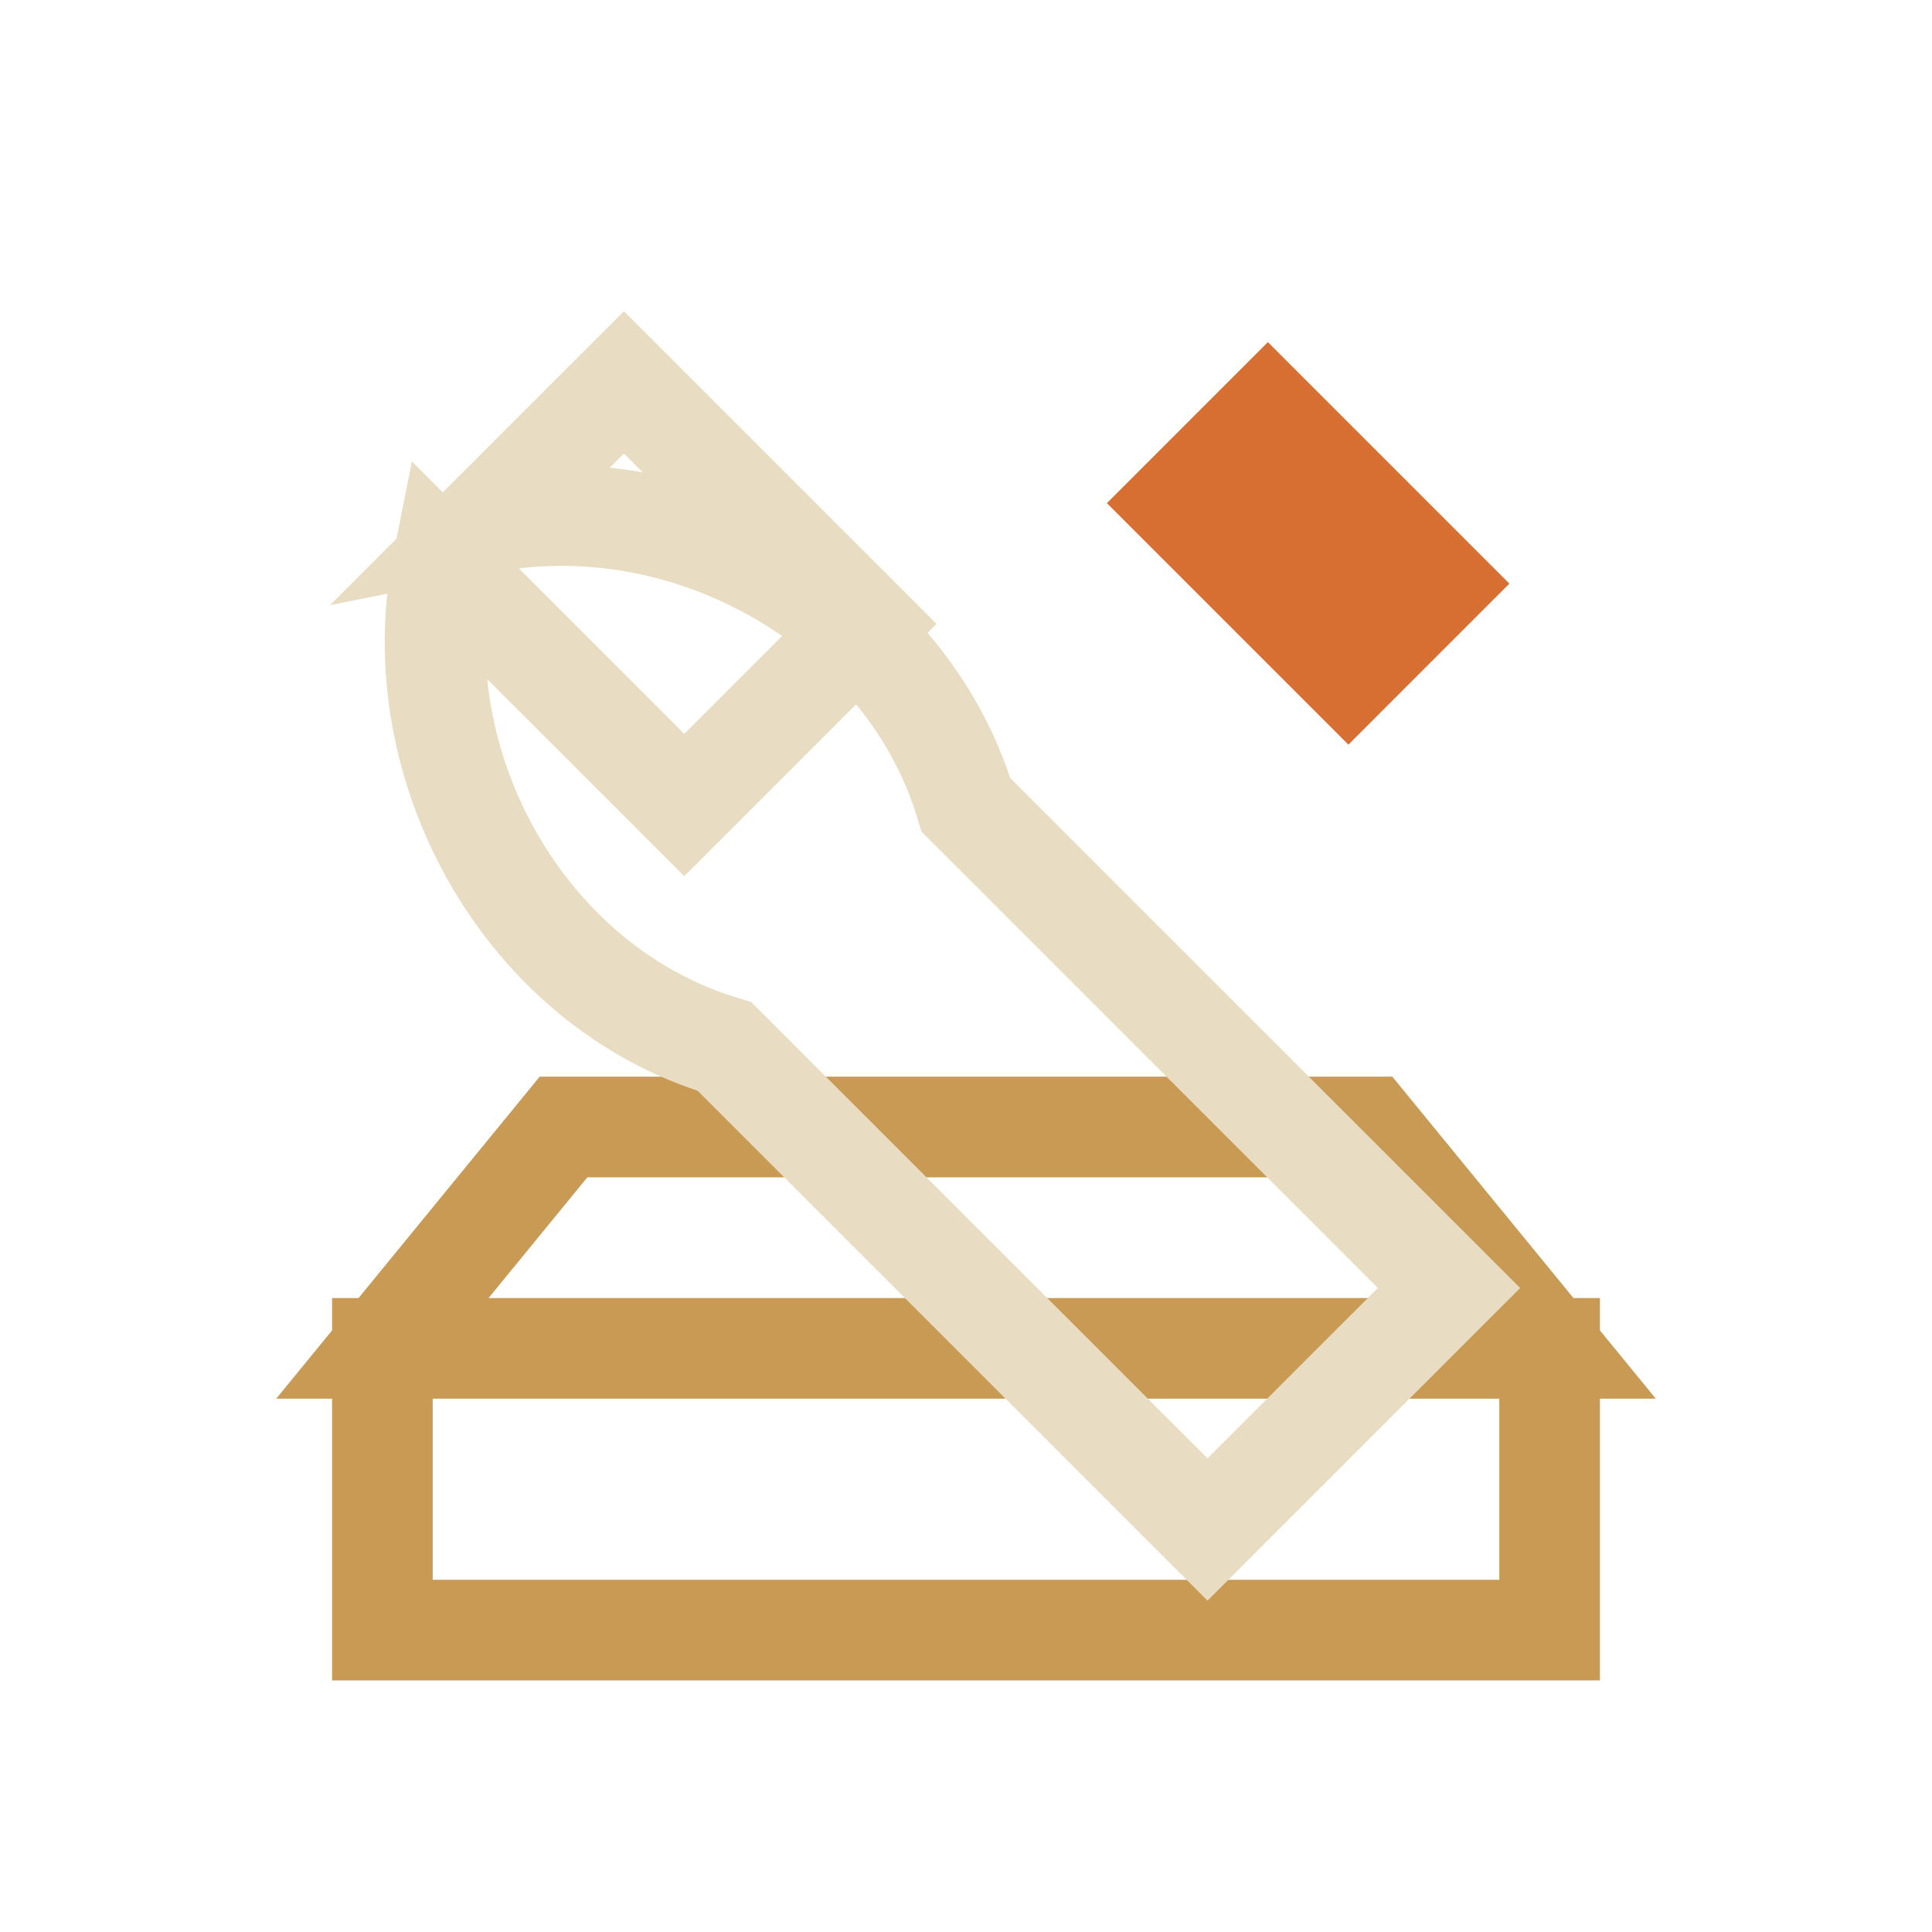
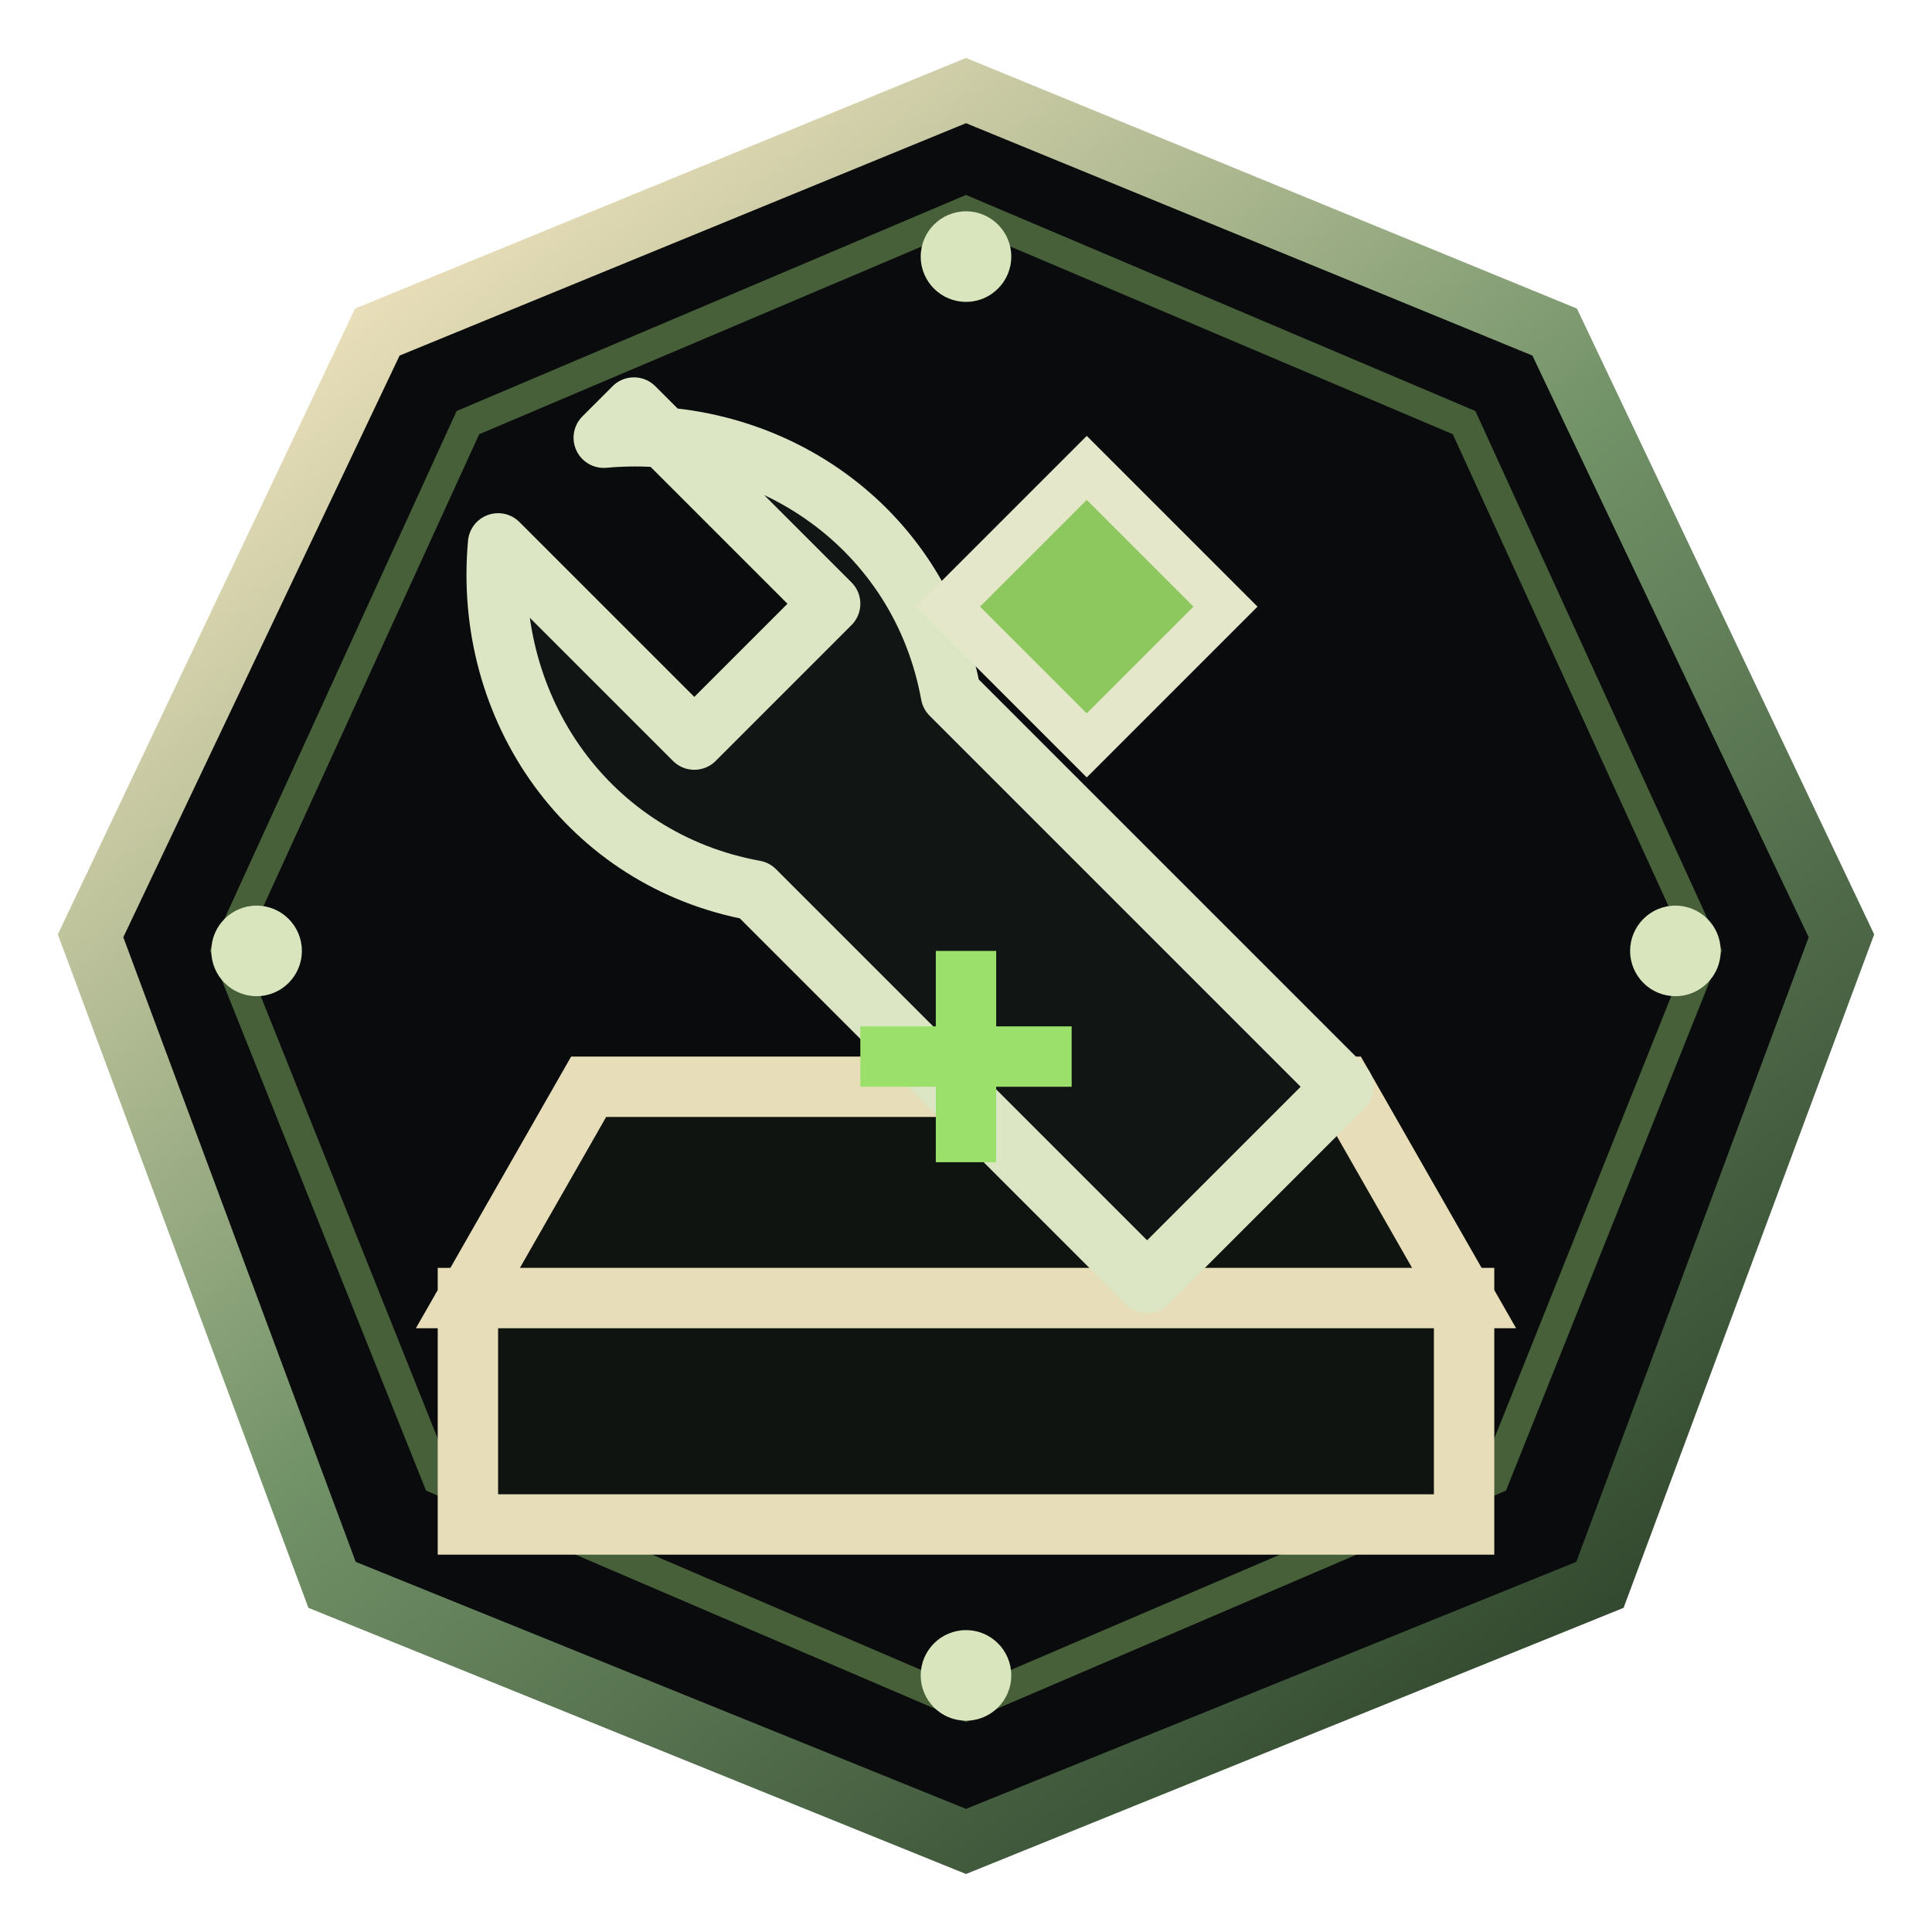
- <svg xmlns="http://www.w3.org/2000/svg" viewBox="0 0 96 96" fill="none">
-   <path d="M19 67h58v14H19zM28 56h40l9 11H19l9-11Z" stroke="#c89a53" stroke-width="5" />
-   <path d="m31 19 12 12-9 9-12-12c-2 10 4 21 14 24l24 24 12-12-24-24c-3-10-14-16-24-14l7-7Z" stroke="#e8dcc2" stroke-width="5" />
-   <path d="m63 17 12 12-8 8-12-12 8-8Z" fill="#d76f32" />
+ <svg xmlns="http://www.w3.org/2000/svg" viewBox="0 0 128 128" fill="none">
+   <defs>
+     <linearGradient id="metal" x1="25" y1="16" x2="104" y2="113" gradientUnits="userSpaceOnUse">
+       <stop stop-color="#eee2bd" />
+       <stop offset=".48" stop-color="#729268" />
+       <stop offset="1" stop-color="#30462d" />
+     </linearGradient>
+     <radialGradient id="life" cx="0" cy="0" r="1" gradientTransform="translate(64 64) rotate(90) scale(43)">
+       <stop stop-color="#89c55f" stop-opacity=".42" />
+       <stop offset="1" stop-color="#101d0c" stop-opacity="0" />
+     </radialGradient>
+   </defs>
+   <path d="m64 6 39 16 19 40-16 43-42 17-42-17L6 62l19-40L64 6Z" fill="#090b0c" stroke="url(#metal)" stroke-width="4" />
+   <path d="m64 14 33 14 16 35-14 35-35 15-35-15-14-35 16-35 33-14Z" fill="url(#life)" stroke="#476039" stroke-width="2" />
+   <path d="M31 86h66v15H31zM39 72h50l8 14H31l8-14Z" fill="#101411" stroke="#e7ddb8" stroke-width="4" />
+   <path d="m42 27 13 13-9 9-13-13c-1 11 6 21 17 23l26 26 13-13-26-26c-2-11-12-18-23-17l2-2Z" fill="#111514" stroke="#dce6c4" stroke-width="4" stroke-linejoin="round" />
+   <path d="M72 31h13v13H72z" transform="rotate(45 72 31)" fill="#8dc85e" stroke="#e4e7c9" stroke-width="3" />
+   <path d="M57 70h14M64 63v14" stroke="#9be06b" stroke-width="4" />
+   <circle cx="64" cy="17" r="3" fill="#d8e5bd" />
+   <circle cx="111" cy="63" r="3" fill="#d8e5bd" />
+   <circle cx="64" cy="111" r="3" fill="#d8e5bd" />
+   <circle cx="17" cy="63" r="3" fill="#d8e5bd" />
</svg>
